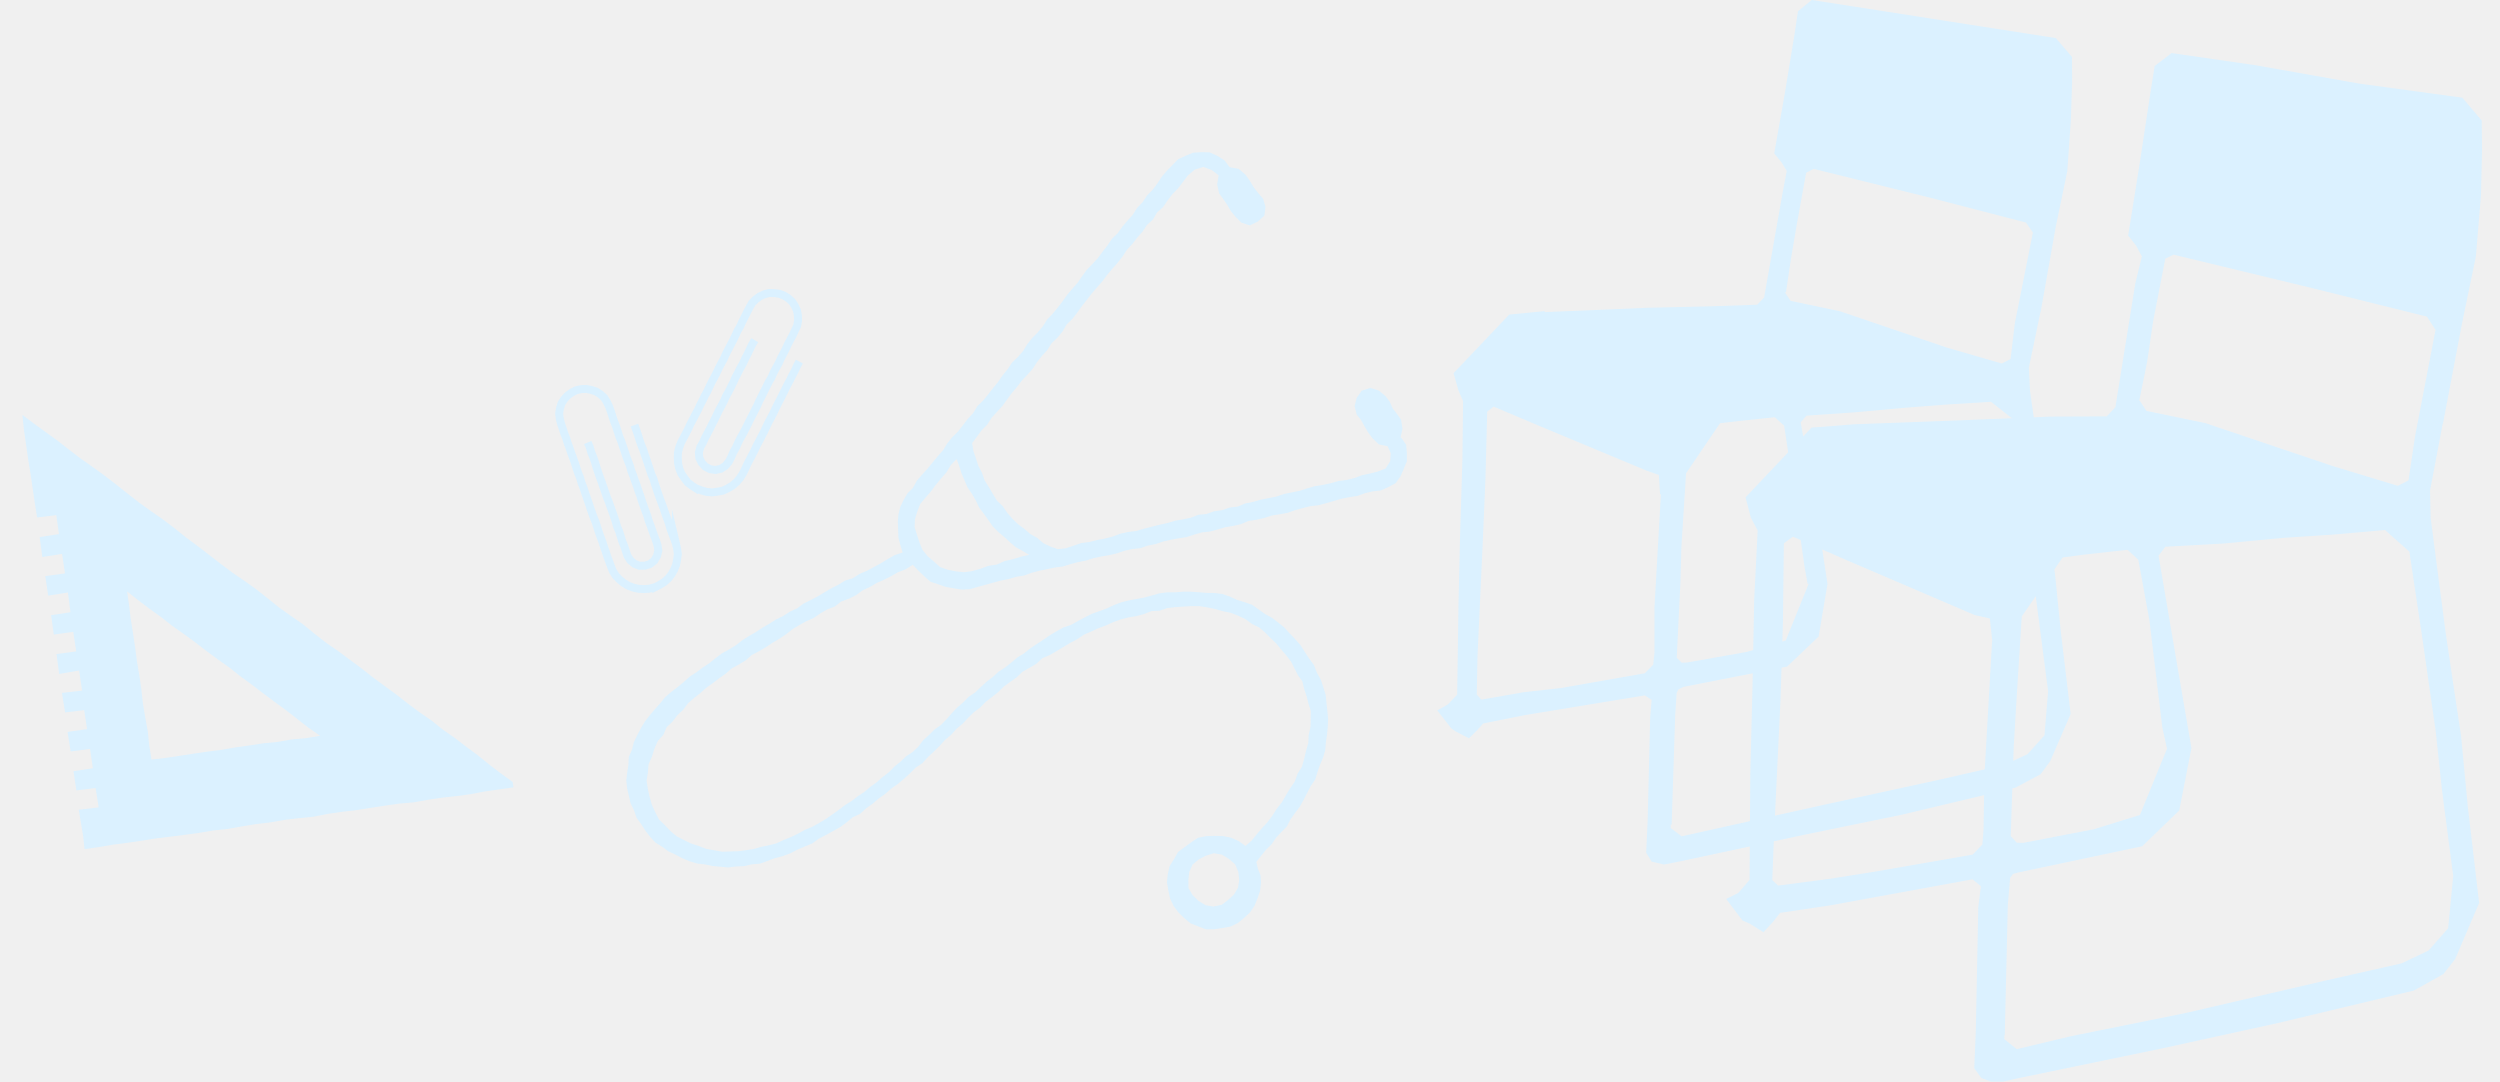
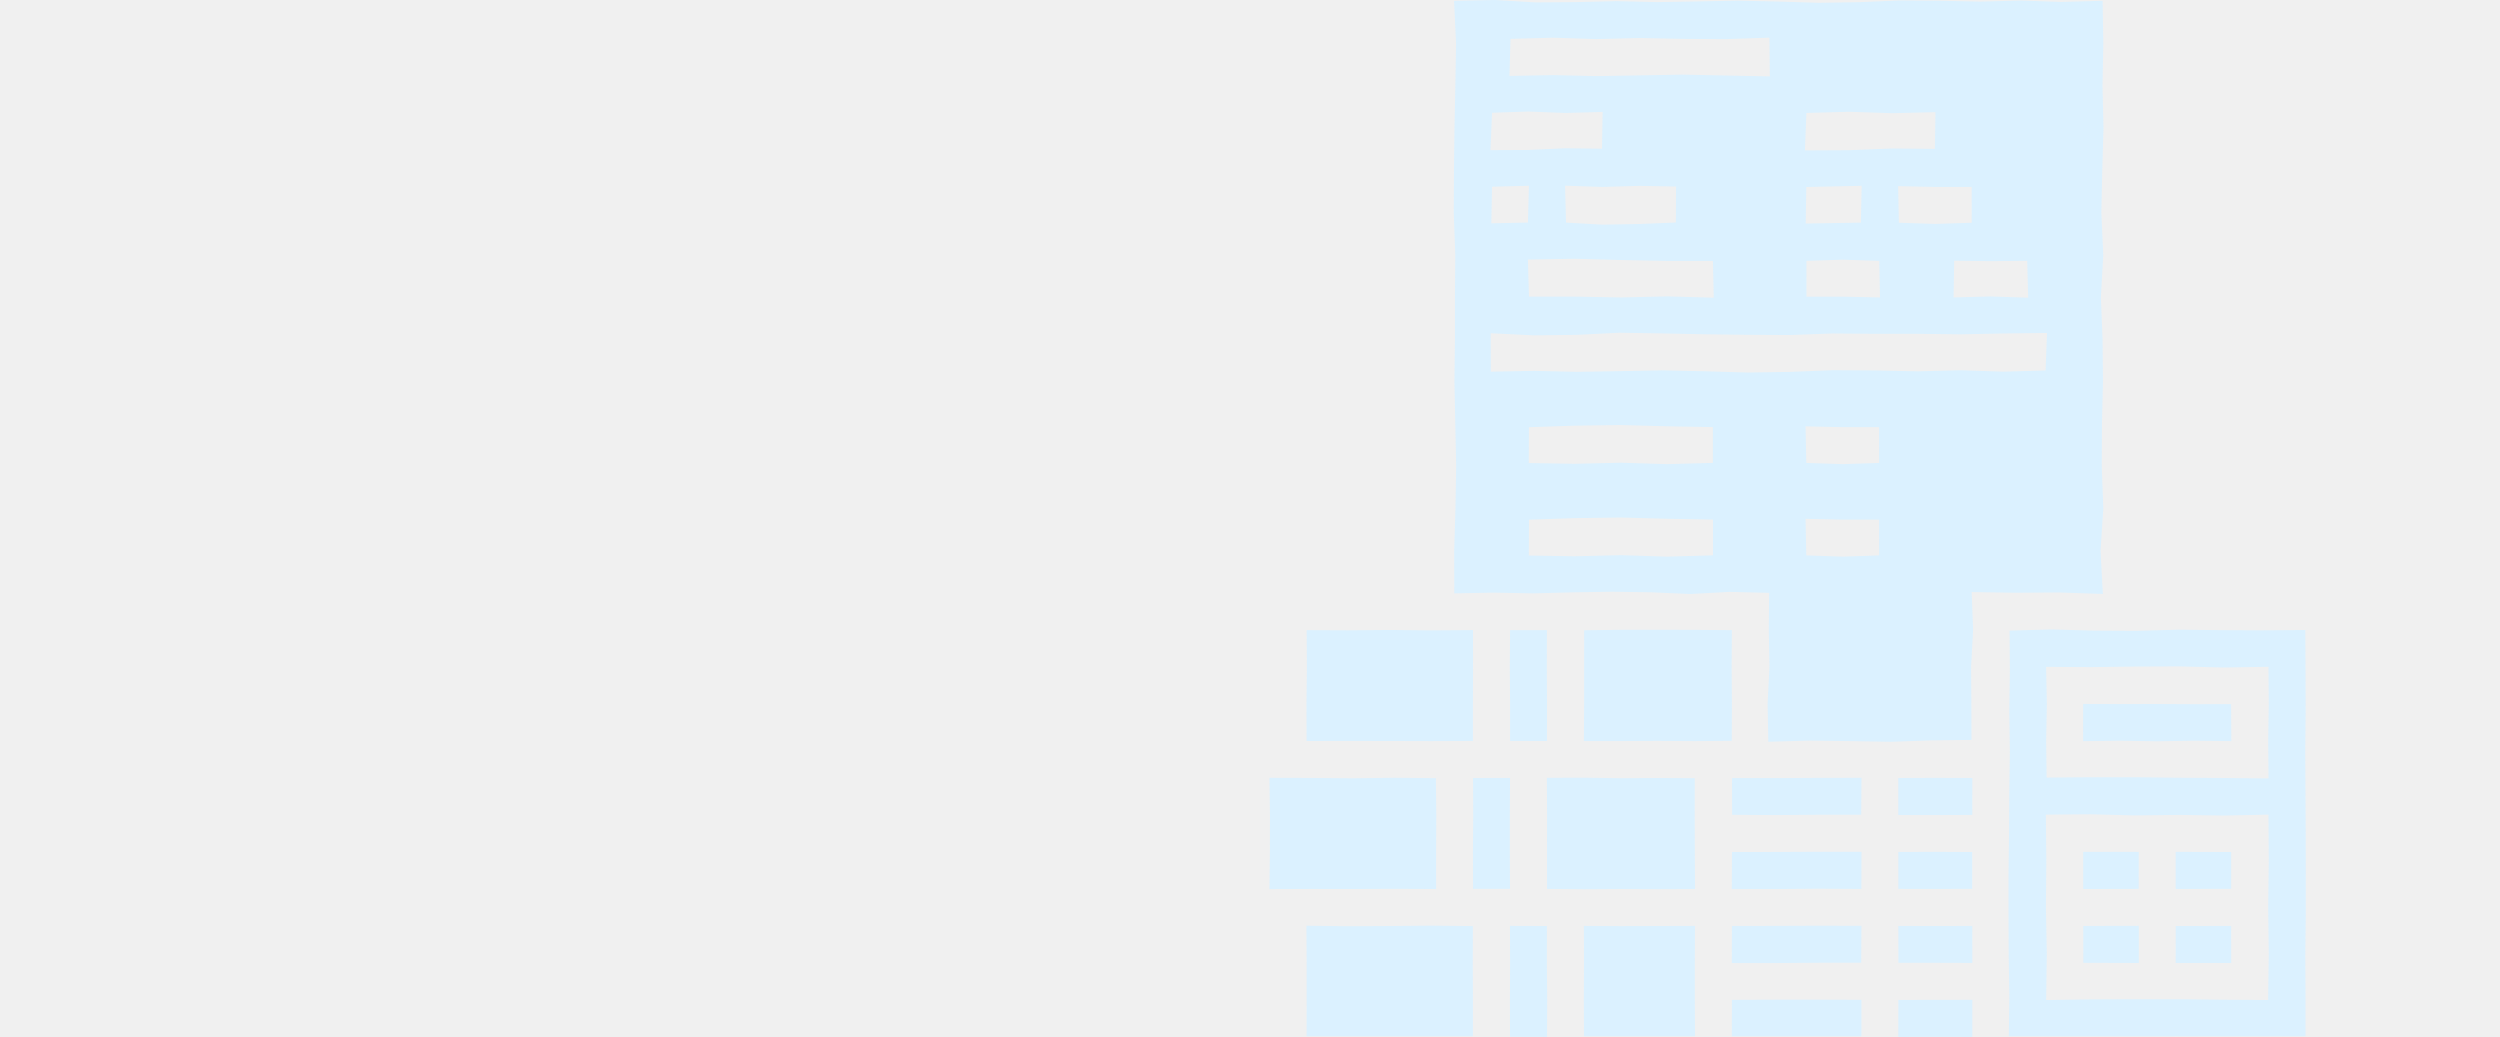
- <svg xmlns="http://www.w3.org/2000/svg" width="386" height="167" viewBox="0 0 386 167" fill="none">
-   <g clip-path="url(#clip0_1364_163769)">
-     <path d="M377.19 65.423L380.138 49.921L382.276 39.606L383.062 30.218L383.229 23.086L383.17 18.6L380.188 15.084L364.344 12.921L348.224 10.065L335.287 8.194L332.681 10.19L332.013 14.383L330.351 25.357L328.588 36.374L329.808 37.919L330.701 39.581L329.691 43.774L326.617 62.859L325.281 64.287L316.528 64.32L304.91 64.805L286.176 65.515H286.159L279.694 66.024L269.513 76.79L270.34 79.948L271.384 81.91L270.849 92.559L270.574 106.457L270.248 119.378L270.131 135.857L268.402 137.862L266.523 138.797L269.037 142.122L270.156 142.614L272.269 143.934L273.764 142.322L274.842 140.944L282.609 139.783L304.559 135.765L305.854 136.835L305.444 140.067L305.068 159.127L304.826 164.931L305.912 166.443L308.117 167.27L311.341 166.535L333.992 161.841L351.749 157.949L372.713 152.938L377.257 150.399L379.086 148.06L382.778 139.415L381.032 124.565L379.98 113.557L378.86 106.14L377.616 97.729L376.513 89.344L375.294 79.964L375.202 75.738L377.157 65.406L377.19 65.423ZM307.616 99.049H307.574L306.396 119.721L306.255 128.132L306.079 130.395L304.584 131.948L289.091 134.646L282.317 135.715L274.533 136.734L273.639 135.899L273.915 128.783L274.909 108.111L275.284 96.159L275.426 83.881L276.83 82.862L285.19 86.521L304.885 94.965L307.232 95.491L307.616 99.074V99.049ZM310.948 114.868L311.308 108.738L312.16 95.174L318.465 86.078L322.049 85.602L328.496 84.892L330.159 86.429L331.871 95.783L333.859 112.304L334.569 115.52H334.619L330.409 125.826L323.301 128.031L312.343 130.144L311.383 130.111L310.456 129.092L310.932 114.86L310.948 114.868ZM376.112 113.248L377.04 121.976L378.777 135.248L377.992 143.324L374.968 146.757L370.826 148.736L358.899 151.434L337.592 156.379L319.76 159.987L311.374 161.991L309.462 160.438L309.487 159.795H309.537L310.005 139.758L310.364 135.557L310.798 134.939L311.725 134.688L330.752 130.662L336.473 125.141L338.36 115.503L336.256 103.25L333.282 85.811L334.326 84.416L343.38 83.915L352.417 83.055L360.176 82.545L368.245 81.835L372.003 85.168L373.991 98.406L376.121 113.248H376.112ZM372.88 67.403L371.87 74.168L370.224 75.011L360.151 71.954L340.49 65.323L331.411 63.444L330.392 61.898H330.292L331.537 55.776L332.439 49.629L334.326 39.932L335.596 39.322L357.228 44.542L374.726 48.894L376.046 50.932L372.872 67.419L372.88 67.403Z" fill="#DBF1FF" />
-     <path d="M315.083 48.126L317.396 35.079L319.192 26.418L319.743 18.534L319.936 12.562L319.91 8.787L317.422 5.88L304.15 3.809L290.577 1.687L279.736 0L277.606 1.737L277.08 5.262L275.569 14.458L273.94 23.687L275.084 25.09L275.869 26.401L275.201 29.951L272.378 45.937L271.309 47.048L263.984 47.299L254.212 47.524L238.485 48.192V48.042L233.022 48.568L224.428 57.622L225.188 60.295L225.898 61.94L225.798 70.902L225.438 82.562L225.188 93.411L224.987 107.251L223.543 108.771L221.914 109.681L224.094 112.479L224.804 112.964L226.808 113.991L228.145 112.672L228.988 111.711L235.469 110.408L253.953 107.368L255.014 108.061L254.788 110.776L254.396 126.787L254.17 131.664L255.014 133.034L256.918 133.485L259.616 132.951L278.609 128.883L293.559 125.81L311.174 121.617L315.058 119.554L316.553 117.524L319.71 110.241L318.215 97.754L317.28 88.517L316.269 82.303L315.15 75.254L314.532 68.171L313.429 60.311L313.254 56.77L315.058 48.126H315.083ZM256.317 76.323H256.442L255.456 93.679V100.736L255.256 102.632L253.953 103.952L240.949 106.24L235.227 106.883L228.721 108.019L228.011 107.251L228.128 101.271L228.93 83.906L229.356 73.875L229.623 63.56L230.617 62.784L237.674 65.765L254.279 72.689L256.125 73.332L256.317 76.314V76.323ZM259.465 89.619L259.607 84.458L260.326 73.074L265.571 65.348L268.611 64.989L274.032 64.421L275.477 65.732L276.663 73.625L278.609 87.448L279.093 90.154H279.252L275.719 98.89L269.68 100.661L260.476 102.29L259.658 102.323L258.889 101.555L259.474 89.619H259.465ZM313.83 88.266L314.774 95.575L316.227 106.716L315.668 113.532L313.07 116.422L309.57 118.067L299.556 120.356L281.616 124.256L266.707 127.555L259.641 129.125L257.97 127.864L257.954 127.321H258.104L258.647 110.5L258.881 106.975L259.148 106.449L259.916 106.057L275.936 102.916L280.797 98.281L282.167 90.154L280.588 79.839L278.024 65.206L278.926 64.178L286.518 63.652L294.102 62.959L300.617 62.458L307.416 62.04L310.723 64.646L312.26 75.78L313.83 88.266V88.266ZM311.116 49.721L310.431 55.434L309.069 56.127L300.575 53.663L284.088 48.059L276.479 46.455L275.577 45.135H275.752L276.521 39.99L277.389 34.846L278.868 26.677L280.029 26.076L298.17 30.569L312.811 34.361L313.88 35.906L311.124 49.737L311.116 49.721Z" fill="#DBF1FF" />
-     <path d="M216.243 67.578L216.543 66.217L216.326 64.805L215.7 63.92L215.032 63.06L214.589 62.049L213.937 61.172L212.893 60.303L211.582 59.894L210.246 60.32L209.469 61.439L209.152 62.709L209.477 64.012L210.154 64.864L210.68 65.816L211.231 66.751L211.874 67.628L212.893 68.614L214.263 68.906L214.731 69.984L214.647 71.211L213.937 72.331L212.701 72.815L211.499 73.116L210.287 73.375L209.118 73.809L207.915 74.11L206.679 74.26L205.485 74.602L204.282 74.861L203.063 75.053L201.877 75.388L200.699 75.772L199.488 76.022L198.269 76.264L197.091 76.665L195.88 76.908L194.669 77.15L193.483 77.492L192.263 77.726L191.111 78.219L189.866 78.361L188.689 78.77L187.453 78.945L186.283 79.363L185.039 79.48L183.869 79.931L182.658 80.19L181.431 80.399L180.245 80.758L179.033 81.017L177.831 81.326L176.628 81.635L175.434 81.986L174.198 82.136L172.986 82.395L171.817 82.838L170.614 83.155L169.387 83.381L168.184 83.69L166.948 83.848L165.762 84.249L164.576 84.65L163.34 84.792L162.212 84.4L161.101 83.873L160.166 83.063L159.097 82.47L158.178 81.668L157.192 80.942L156.315 80.09L155.514 79.171L154.829 78.16L153.935 77.308L153.3 76.264L152.682 75.212L152.031 74.176L151.621 73.016L151.062 71.93L150.678 70.769L150.285 69.608L150.101 68.413L150.836 67.428L151.563 66.434L152.44 65.557L153.1 64.504L153.935 63.594L154.77 62.684L155.489 61.69L156.215 60.696L157.017 59.761L157.76 58.775L158.612 57.881L159.439 56.962L160.107 55.919L160.876 54.95L161.711 54.039L162.371 52.987L163.273 52.135L164.058 51.183L164.684 50.105L165.578 49.237L166.33 48.26L167.048 47.257L167.816 46.288L168.568 45.311L169.378 44.376L170.197 43.449L170.932 42.455L171.734 41.511L172.552 40.584L173.321 39.615L173.989 38.571L174.832 37.669L175.592 36.692L176.411 35.764L177.096 34.729L178.031 33.885L178.649 32.8L179.593 31.964L180.286 30.929L181.046 29.951L181.915 29.058L182.667 28.064L183.427 27.078L184.462 26.193L185.815 25.775L187.11 26.268L188.162 27.078L187.929 28.473L188.238 29.868L188.881 30.745L189.49 31.639L190.033 32.582L190.727 33.426L191.654 34.37L192.965 34.804L194.201 34.211L195.212 33.301L195.395 31.956L195.028 30.686L194.276 29.826L193.575 28.924L192.982 27.93L192.322 26.995L191.244 26.068L189.85 25.817L189.064 24.765L187.962 24.063L186.751 23.52L185.423 23.495L184.178 23.587L183.026 24.063L181.898 24.581L181.038 25.466L180.178 26.352L179.376 27.287L178.699 28.323L177.964 29.308L177.096 30.185L176.419 31.221L175.559 32.106L174.907 33.159L174.081 34.069L173.287 35.005L172.577 36.007L171.684 36.859L170.999 37.886L170.247 38.855L169.52 39.84L168.685 40.742L167.825 41.628L167.098 42.613L166.405 43.632L165.586 44.551L164.793 45.495L164.083 46.497L163.331 47.474L162.546 48.418L161.694 49.312L161.034 50.356L160.249 51.3L159.381 52.177L158.612 53.137L157.969 54.198L157.159 55.125L156.265 55.977L155.58 57.004L154.804 57.956L154.102 58.975L153.317 59.928L152.565 60.905L151.78 61.857L150.895 62.725L150.252 63.786L149.416 64.688L148.665 65.665L147.913 66.643L147.028 67.503L146.251 68.463L145.6 69.524L144.781 70.451L143.996 71.403L143.211 72.356L142.384 73.274L141.565 74.21L140.964 75.321L140.12 76.164L139.519 77.192L139.001 78.269L138.717 79.43L138.625 80.616L138.676 81.794L138.709 82.971L139.001 84.116L139.369 85.302L138.124 85.719L137.055 86.329L136.003 86.972L134.925 87.557L133.848 88.133L132.712 88.609L131.676 89.277L130.482 89.645L129.438 90.288L128.344 90.839L127.283 91.466L126.231 92.092L125.145 92.66L124.051 93.203L123.065 93.938L121.946 94.447L120.919 95.115L119.808 95.65L118.772 96.31L117.711 96.928L116.684 97.604L115.615 98.214L114.579 98.882L113.602 99.634L112.558 100.285L111.472 100.87L110.487 101.613L109.535 102.39L108.507 103.058L107.522 103.802L106.486 104.47L105.576 105.305L104.623 106.082L103.646 106.834L102.702 107.635L101.926 108.596L101.107 109.506L100.322 110.442L99.57 111.402L98.952 112.438L98.393 113.507L97.867 114.593L97.574 115.77L97.081 116.881L97.023 118.101L96.839 119.287L96.697 120.489L96.823 121.692L97.098 122.87L97.365 124.048L97.9 125.125L98.284 126.269L99.002 127.246L99.646 128.257L100.381 129.209L101.199 130.095L102.235 130.729L103.195 131.448L104.289 131.949L105.35 132.508L106.461 132.976L107.614 133.327L108.816 133.46L109.994 133.711L111.197 133.82L112.399 133.937L113.636 133.786L114.872 133.736L116.083 133.452L117.327 133.352L118.497 132.934L119.658 132.5L120.852 132.183L122.013 131.757L123.115 131.189L124.26 130.704L125.412 130.228L126.423 129.493L127.525 128.925L128.611 128.324L129.697 127.723L130.699 126.988L131.66 126.194L132.804 125.66L133.723 124.808L134.733 124.089L135.677 123.287L136.688 122.569L137.615 121.751L138.634 121.041L139.586 120.239L140.505 119.404L141.382 118.518L142.426 117.825L143.261 116.906L144.171 116.063L145.057 115.194L145.883 114.267L146.844 113.465L147.679 112.538L148.623 111.745L149.467 110.851L150.335 109.991L151.329 109.256L152.189 108.37L153.167 107.619L154.127 106.859L155.004 105.99L155.998 105.272L156.992 104.562L157.886 103.71L158.963 103.109L160.024 102.482L160.934 101.63L162.078 101.137L163.139 100.528L164.192 99.893L165.244 99.258L166.33 98.69L167.357 97.997L168.485 97.504L169.604 96.995L170.756 96.569L171.876 96.059L173.037 95.642L174.231 95.324L175.45 95.132L176.628 94.806L177.789 94.355L179.033 94.297L180.211 93.888L181.439 93.746L182.667 93.662L183.911 93.587H185.164L186.4 93.779L187.62 94.03L188.814 94.372L190.033 94.623L191.194 95.074L192.322 95.617L193.332 96.352L194.452 96.903L195.387 97.713L196.247 98.59L197.099 99.4L197.843 100.319L198.619 101.213L199.338 102.148L199.872 103.209L200.407 104.253L201.092 105.23L201.367 106.391L201.743 107.502L202.027 108.638L202.386 109.774L202.37 110.96L202.345 112.221L202.061 113.457L202.002 114.718L201.651 115.929L201.367 117.157L201.017 118.376L200.348 119.462L199.922 120.657L199.204 121.701L198.553 122.778L197.926 123.864L197.149 124.849L196.473 125.91L195.721 126.921L194.869 127.848L194.051 128.8L193.257 129.786L192.305 130.612L191.253 129.861L190.067 129.335L188.789 129.084L187.486 129.059L186.225 129.101L184.972 129.351L183.911 130.061L182.909 130.796L181.89 131.548L181.264 132.65L180.587 133.736L180.303 134.981L180.178 136.25L180.395 137.503L180.662 138.739L181.205 139.883L181.957 140.894L182.859 141.763L183.828 142.573L185.005 143.032L186.2 143.492L187.478 143.475L188.714 143.291L189.95 143.074L191.094 142.539L192.071 141.746L192.99 140.894L193.692 139.858L194.168 138.706L194.56 137.52L194.702 136.267L194.627 135.156L194.218 134.12L193.976 133.085L194.694 132.166L195.454 131.222L196.323 130.37L197.007 129.368L197.834 128.483L198.686 127.614L199.246 126.528L199.939 125.543L200.674 124.582L201.259 123.521L201.818 122.452L202.37 121.383L203.063 120.373L203.422 119.212L203.815 118.067L204.291 116.948L204.625 115.779L204.717 114.568L204.9 113.382L205.009 112.187L205.059 110.985L204.942 109.765L204.808 108.546L204.692 107.31L204.324 106.132L203.94 104.954L203.33 103.869L202.887 102.708L202.152 101.705L201.476 100.678L200.816 99.634L199.998 98.707L199.146 97.822L198.319 96.903L197.367 96.134L196.398 95.391L195.32 94.806L194.326 94.097L193.324 93.378L192.163 92.977L190.994 92.618L189.883 92.109L188.722 91.708L187.503 91.557L186.275 91.541L185.064 91.441L183.844 91.357H182.617L181.414 91.457H180.194L178.992 91.616L177.822 91.95L176.653 92.267L175.459 92.484L174.264 92.71L173.087 93.011L171.951 93.445L170.848 93.963L169.712 94.372L168.568 94.773L167.491 95.324L166.422 95.892L165.369 96.485L164.2 96.869L163.139 97.462L162.095 98.081L161.101 98.774L160.082 99.433L159.072 100.11L158.128 100.87L157.092 101.505L156.165 102.29L155.213 103.042L154.186 103.702L153.292 104.52L152.331 105.255L151.438 106.074L150.561 106.917L149.542 107.602L148.698 108.471L147.771 109.256L146.944 110.141L146.142 111.051L145.299 111.92L144.297 112.63L143.436 113.482L142.534 114.292L141.799 115.278L140.914 116.105L139.895 116.781L139.018 117.616L138.074 118.376L137.231 119.245L136.27 119.98L135.36 120.782L134.374 121.492L133.455 122.277L132.436 122.945L131.476 123.688L130.449 124.323L129.488 125.058L128.503 125.76L127.509 126.453L126.465 127.071L125.404 127.664L124.276 128.132L123.216 128.716L122.121 129.243L121.002 129.694L119.9 130.203L118.722 130.512L117.536 130.746L116.375 131.088L115.181 131.272L113.986 131.431L112.784 131.464L111.531 131.506L110.295 131.289L109.059 131.072L107.889 130.621L106.703 130.237L105.584 129.694L104.473 129.117L103.513 128.316L102.661 127.405L101.759 126.537L101.182 125.426L100.648 124.273L100.305 123.054L100.03 121.818L99.829 120.548L100.038 119.278L100.138 118.001L100.665 116.823L101.04 115.595L101.567 114.417L102.427 113.44L102.92 112.288L103.83 111.427L104.573 110.442L105.475 109.598L106.227 108.596L107.154 107.777L108.131 107.017L109.05 106.19L110.061 105.472L111.046 104.72L112.057 104.011L112.992 103.192L114.087 102.599L115.139 101.956L116.074 101.129L117.177 100.561L118.238 99.935L119.265 99.25L120.334 98.623L121.361 97.939L122.339 97.162L123.399 96.519L124.485 95.917L125.629 95.424L126.648 94.715L127.717 94.097L128.887 93.654L129.872 92.877L131.05 92.451L132.161 91.9L133.171 91.165L134.291 90.639L135.36 90.012L136.496 89.511L137.598 88.96L138.667 88.342L139.828 87.907L140.931 87.206L141.824 88.133L142.718 88.993L143.67 89.82L144.865 90.221L146.042 90.622L147.27 90.839L148.514 91.04L149.759 90.973L150.953 90.622L152.131 90.296L153.317 89.971L154.503 89.645L155.714 89.411L156.892 89.06L158.111 88.86L159.272 88.442L160.458 88.125L161.661 87.882L162.864 87.624L164.091 87.473L165.269 87.106L166.455 86.788L167.666 86.554L168.844 86.179L170.046 85.92L171.266 85.719L172.46 85.435L173.621 85.034L174.824 84.775L176.052 84.642L177.221 84.241L178.432 84.007L179.601 83.606L180.796 83.339L182.007 83.113L183.226 82.93L184.396 82.537L185.582 82.203L186.818 82.069L188.004 81.752L189.19 81.409L190.401 81.201L191.604 80.925L192.756 80.432L193.976 80.257L195.178 79.981L196.356 79.597L197.575 79.405L198.795 79.188L199.964 78.77L201.159 78.444L202.353 78.144L203.589 78.01L204.783 77.684L205.969 77.342L207.155 76.999L208.366 76.757L209.586 76.573L210.755 76.147L211.958 75.864L213.202 75.73L214.363 75.204L215.491 74.594L216.234 73.55L216.735 72.406L217.22 71.22V69.959L217.111 68.681L216.385 67.612L216.309 67.57L216.243 67.578ZM187.419 139.975L186.15 139.766L185.064 139.107L184.153 138.23L183.502 137.127L183.485 135.858L183.619 134.63L184.137 133.486L185.097 132.684L186.191 132.124L187.402 131.74L188.664 131.957L189.749 132.617L190.702 133.452L191.194 134.613L191.336 135.849L191.153 137.052L190.526 138.113L189.632 138.94L188.639 139.7L187.402 139.959L187.419 139.975ZM150.11 88.183L148.84 88.35L147.579 88.216L146.343 87.974L145.14 87.548L144.188 86.696L143.236 85.886L142.434 84.909L141.975 83.765L141.59 82.604L141.215 81.418L141.265 80.173L141.632 78.987L142.075 77.826L142.868 76.874L143.712 75.905L144.48 74.87L145.299 73.884L146.142 72.915L146.811 71.796L147.704 70.886L148.097 71.946L148.456 73.082L148.924 74.176L149.4 75.271L150.076 76.264L150.678 77.292L151.187 78.378L151.905 79.33L152.599 80.299L153.292 81.284L154.135 82.136L155.054 82.904L155.931 83.715L156.842 84.491L157.894 85.068L158.896 85.669L157.627 85.953L156.382 86.346L155.104 86.63L153.902 87.172L152.599 87.365L151.371 87.824L150.101 88.175L150.11 88.183Z" fill="#DBF1FF" />
-     <path d="M123.416 55.826L123.04 56.536L122.706 57.271L122.322 57.972L121.971 58.699L121.587 59.409L121.228 60.127L120.86 60.846L120.509 61.572L120.134 62.282L119.774 63.001L119.432 63.736L119.065 64.445L118.68 65.147L118.33 65.874L117.987 66.609L117.611 67.319L117.244 68.045L116.86 68.755L116.517 69.482L116.15 70.2L115.774 70.918L115.398 71.637L115.064 72.372L114.696 73.107L114.254 73.808L113.711 74.443L113.076 74.986L112.358 75.412L111.606 75.763L110.779 75.913L109.961 76.03L109.125 75.955L108.324 75.729L107.547 75.429L107.538 75.445L106.837 75.003L106.177 74.485L105.668 73.825L105.2 73.132L104.882 72.355L104.699 71.545L104.649 70.71L104.674 69.874L104.874 69.064L105.175 68.287L105.551 67.578L105.926 66.868L106.294 66.149L106.628 65.423L107.004 64.713L107.371 64.003L107.756 63.293L108.09 62.566L108.466 61.856L108.808 61.13L109.209 60.428L109.543 59.701L109.894 58.975L110.278 58.265L110.645 57.555L110.988 56.828L111.364 56.118L111.748 55.417L112.074 54.673L112.441 53.963L112.817 53.254L113.193 52.535L113.544 51.809L113.878 51.082L114.287 50.389L114.621 49.645L114.989 48.927L115.348 48.2L115.724 47.482L116.116 46.797L116.667 46.238L117.302 45.77L118.012 45.436L118.772 45.235L119.557 45.26L120.334 45.361L121.069 45.645L121.729 46.062L122.314 46.597L122.739 47.257L123.065 47.975L123.199 48.752L123.216 49.537L123.074 50.313L122.739 51.023L122.397 51.758L122.013 52.468L121.637 53.187L121.303 53.922L120.927 54.64L120.551 55.358L120.225 56.093L119.825 56.803L119.449 57.513L119.123 58.265L118.714 58.958L118.346 59.685L117.987 60.403L117.628 61.13L117.26 61.848L116.935 62.591L116.567 63.31L116.2 64.036L115.824 64.746L115.473 65.481L115.106 66.208L114.73 66.926L114.329 67.628L113.961 68.354L113.636 69.098L113.226 69.808L112.909 70.559L112.533 71.286L111.999 71.929L111.297 72.38L110.47 72.564L109.643 72.447L108.9 72.054L108.34 71.445L107.973 70.701L107.906 69.866L108.123 69.056L108.524 68.354L108.85 67.619L109.234 66.909L109.61 66.199L109.961 65.473L110.336 64.754L110.679 64.028L111.03 63.31L111.422 62.6L111.79 61.89L112.107 61.146L112.516 60.453L112.876 59.727L113.235 59.008L113.56 58.273L113.945 57.555L114.304 56.837L114.705 56.135L115.039 55.4L115.415 54.682L115.765 53.955L116.116 53.22L116.525 52.519" stroke="#DBF1FF" stroke-width="1.23" stroke-miterlimit="10" />
-     <path d="M97.958 65.632L98.234 66.392L98.501 67.152L98.735 67.929L99.002 68.689L99.303 69.432L99.554 70.201L99.821 70.961L100.08 71.721L100.33 72.489L100.581 73.249L100.907 73.993L101.132 74.761L101.391 75.521L101.642 76.29L101.917 77.049L102.201 77.801L102.485 78.561L102.736 79.33L103.011 80.081L103.287 80.833L103.504 81.618L103.788 82.378L104.081 83.138L104.356 83.907V83.898L104.548 84.717L104.657 85.544L104.548 86.371L104.398 87.189L104.089 87.957L103.68 88.684L103.153 89.336L102.527 89.887L101.825 90.321L101.074 90.697L101.065 90.672L100.264 90.897L99.437 90.956L98.602 90.914L97.791 90.731L97.015 90.438L96.296 90.012L95.653 89.486L95.077 88.885L94.626 88.183L94.317 87.406L94.041 86.655L93.757 85.903L93.507 85.143L93.239 84.383L92.997 83.623L92.705 82.871L92.446 82.111L92.195 81.343L91.945 80.582L91.644 79.839L91.368 79.079L91.11 78.319L90.851 77.559L90.592 76.799L90.325 76.039L90.074 75.279L89.782 74.527L89.564 73.759L89.255 73.015L88.996 72.247L88.763 71.479L88.487 70.719L88.203 69.967L87.952 69.207L87.66 68.455L87.426 67.678L87.126 66.927L86.875 66.158L86.616 65.39L86.424 64.63L86.332 63.845L86.457 63.068L86.691 62.308L87.109 61.64L87.652 61.063L88.287 60.604L88.988 60.245L89.757 60.078L90.542 60.053L91.31 60.203L92.053 60.454L92.713 60.888L93.298 61.414L93.707 62.082L94.05 62.792L94.325 63.552L94.567 64.321L94.826 65.089L95.119 65.841L95.369 66.609L95.611 67.386L95.92 68.129L96.179 68.898L96.438 69.666L96.689 70.434L96.973 71.195L97.265 71.946L97.482 72.731L97.783 73.483L98.042 74.251L98.326 75.003L98.576 75.772L98.852 76.532L99.094 77.308L99.362 78.069L99.637 78.837L99.93 79.597L100.147 80.374L100.439 81.125L100.706 81.894L100.982 82.662L101.274 83.431L101.525 84.207L101.642 85.034L101.441 85.844L101.015 86.563L100.372 87.089L99.579 87.339L98.743 87.356L97.967 87.055L97.332 86.521L96.881 85.828L96.622 85.059L96.371 84.299L96.062 83.556L95.829 82.787L95.586 82.019L95.269 81.276L95.052 80.499L94.793 79.731L94.526 78.971L94.25 78.219L93.983 77.459L93.682 76.715L93.423 75.947L93.156 75.187L92.897 74.427L92.613 73.667L92.346 72.907L92.095 72.138L91.87 71.37L91.602 70.602L91.293 69.85L91.068 69.073L90.75 68.321" stroke="#DBF1FF" stroke-width="1.23" stroke-miterlimit="10" />
-     <path d="M5.725 79.897L8.69 79.538L9.107 82.462L6.126 82.921L6.535 86.003L9.584 85.519L10.035 88.534L6.994 88.943L7.437 91.966L10.486 91.482L10.878 94.531L7.888 94.982L8.306 97.98L11.312 97.554L11.764 100.578L8.723 100.987L9.133 104.061L12.214 103.526L12.674 106.625L9.567 106.984L10.051 109.999L13 109.648L13.442 112.58L10.427 113.006L10.912 116.029L13.902 115.628L14.336 118.618L11.346 119.069L11.789 122.043L14.762 121.667L15.23 124.657L12.156 125.025L12.498 127.079L12.832 129.084L13.058 131.105L15.271 130.788L17.468 130.412L19.681 130.128L21.886 129.802L24.091 129.451L26.305 129.184L28.518 128.892L30.731 128.599L32.928 128.224L35.15 127.99L37.338 127.597L39.535 127.238L41.748 126.979L43.945 126.586L46.158 126.328L48.38 126.102L50.568 125.668L52.773 125.35L54.986 125.091L57.191 124.741L59.396 124.398L61.601 124.081L63.831 123.889L66.028 123.496L68.233 123.162L70.454 122.92L72.668 122.619L74.865 122.202L77.078 121.884L79.283 121.567L79.149 120.732L77.328 119.412L75.541 118.05L73.795 116.631L71.983 115.294L70.196 113.924L68.35 112.638L66.596 111.227L64.742 109.949L62.938 108.604L61.167 107.218L59.346 105.89L57.534 104.553L55.763 103.158L53.95 101.822L52.147 100.477L50.292 99.2L48.522 97.813L46.776 96.385L44.922 95.099L43.084 93.796L41.33 92.384L39.568 90.989L37.739 89.686L35.876 88.408L34.072 87.055L32.293 85.677L30.506 84.308L28.693 82.963L26.939 81.551L25.144 80.19L23.29 78.904L21.46 77.584L19.681 76.198L17.911 74.794L16.123 73.416L14.303 72.097L12.457 70.802L10.661 69.432L8.882 68.037L7.053 66.718L5.224 65.39L3.461 64.062L3.687 66.3L4.013 68.572L4.338 70.844L4.706 73.115L5.04 75.387L5.374 77.668L5.733 79.923L5.725 79.897ZM19.623 91.307L21.352 92.685L23.089 93.996L24.86 95.274L26.58 96.619L28.368 97.88L30.13 99.166L31.859 100.502L33.613 101.797L35.4 103.058L37.112 104.42L38.875 105.706L40.612 107.034L42.358 108.345L44.128 109.631L45.857 110.976L47.578 112.329L49.424 113.607L47.219 113.975L45.039 114.167L42.884 114.551L40.704 114.76L38.541 115.094L36.377 115.394L34.223 115.77L32.051 116.046L29.888 116.363L27.725 116.697L25.553 117.023L23.398 117.274L23.047 115.136L22.822 112.956L22.429 110.801L22.07 108.646L21.828 106.466L21.519 104.303L21.151 102.148L20.867 99.976L20.542 97.813L20.199 95.65L19.932 93.47L19.623 91.273V91.307Z" fill="#DBF1FF" />
+ <svg xmlns="http://www.w3.org/2000/svg" width="386" height="160" viewBox="0 0 386 160" fill="none">
+   <g clip-path="url(#clip0_1364_164918)">
+     <path d="M238.834 120.095L244.563 120.077L250.265 120.156L255.985 120.121L261.67 120.148L261.661 125.832L261.679 131.543L261.714 137.264L255.994 137.29L250.283 137.264L244.572 137.299L238.86 137.246V131.543L238.869 125.832L238.834 120.095Z" fill="#DBF1FF" />
+     <path d="M244.598 97.312L250.274 97.241H255.976L261.696 97.25L267.399 97.294L267.363 102.988L267.408 108.699L267.381 114.384L261.705 114.428L255.994 114.392L250.283 114.419H244.554L244.589 108.699V102.988L244.598 97.312Z" fill="#DBF1FF" />
+     <path d="M244.554 142.957L250.274 142.992L255.985 142.975L261.705 142.957L261.679 148.668V154.379L261.714 160.117L255.985 160.055L250.274 160.117L244.572 160.082L244.545 154.388L244.572 148.677L244.554 142.957Z" fill="#DBF1FF" />
+     <path d="M267.408 154.379L274.065 154.353H280.731L287.406 154.37V160.108H280.731L274.074 160.126L267.39 160.117L267.408 154.379Z" fill="#DBF1FF" />
+     <path d="M233.14 142.957L238.843 142.975L238.834 148.668L238.887 154.379L238.86 160.099L233.149 160.082L233.132 154.388L233.158 148.677L233.14 142.957Z" fill="#DBF1FF" />
+     <path d="M227.438 120.121L233.149 120.112L233.114 125.832V131.544L233.14 137.246H227.438L227.42 131.544L227.465 125.832L227.438 120.121Z" fill="#DBF1FF" />
+     <path d="M233.158 97.294H238.843L238.825 102.987L238.86 108.699L238.852 114.41L233.158 114.401V108.699L233.114 102.987L233.158 97.294Z" fill="#DBF1FF" />
+     <path d="M267.425 120.138H274.065L280.731 120.103L287.415 120.094L287.37 125.796H280.731L274.074 125.849L267.434 125.805L267.425 120.138Z" fill="#DBF1FF" />
+     <path d="M293.108 154.389L298.81 154.38L304.53 154.371V160.1L298.81 160.091L293.099 160.1L293.108 154.389Z" fill="#DBF1FF" />
+     <path d="M293.099 120.12L298.81 120.103L304.53 120.12L304.522 125.823L298.81 125.849L293.099 125.84V120.12Z" fill="#DBF1FF" />
+     <path d="M267.416 131.552L274.065 131.543L280.731 131.516H287.415L287.397 137.254L280.731 137.219L274.074 137.272H267.39L267.416 131.552Z" fill="#DBF1FF" />
+     <path d="M293.108 142.966L298.81 142.974L304.522 142.966L304.53 148.677L298.81 148.659H293.117L293.108 142.966Z" fill="#DBF1FF" />
+     <path d="M293.108 131.543L298.81 131.525L304.513 131.552V137.237L298.81 137.254L293.108 137.245V131.543Z" fill="#DBF1FF" />
+     <path d="M321.646 131.525L330.222 131.534L330.213 137.245L321.646 137.263V131.525Z" fill="#DBF1FF" />
+     <path d="M267.408 142.966L274.065 142.957L280.731 142.931L287.406 142.948L287.37 148.651H280.731L274.074 148.695H267.39L267.408 142.966Z" fill="#DBF1FF" />
+     <path d="M321.655 142.966L330.231 142.948V148.686L321.664 148.66L321.655 142.966Z" fill="#DBF1FF" />
+     <path d="M324.599 0.124L318.269 0.301L312.027 0.08L305.786 0.248L299.544 0.115L293.302 0.071L287.061 0.336L280.81 0.433L274.569 0.239L268.327 0.097L262.085 0.221L255.844 0.327L249.593 0.177L243.352 0.327L237.101 0.371L230.851 0L224.512 0.124L224.812 6.728L224.706 13.252L224.574 19.777L224.494 26.302L224.459 32.826L224.697 39.351L224.644 45.875V52.4L224.565 58.924L224.697 65.449L224.83 71.974L224.724 78.498L224.529 85.031L224.547 91.618L230.665 91.503L236.73 91.618L242.795 91.459L248.859 91.362L254.924 91.45L260.989 91.715L267.063 91.388L273.154 91.538L273.101 97.267L273.207 102.978L272.915 108.69L273.03 114.525L279.422 114.348L285.699 114.427L291.976 114.533L298.262 114.312L304.398 114.242L304.38 108.698L304.336 102.987L304.645 97.276L304.424 91.415L311.214 91.521L317.88 91.476L324.679 91.706L324.325 85.04L324.749 78.516L324.511 71.991L324.546 65.467L324.696 58.942L324.635 52.417L324.378 45.893L324.741 39.368L324.449 32.844L324.59 26.319L324.776 19.795L324.626 13.27L324.749 6.737L324.643 0.124H324.599ZM313 40.27L313.15 45.964L307.368 45.769L301.631 45.928L301.728 40.252L307.368 40.323L312.991 40.27H313ZM304.433 34.391L298.81 34.577L293.188 34.391L293.073 28.742L298.81 28.865H304.424L304.433 34.391ZM278.901 17.443L285.478 17.257L292.144 17.478L298.837 17.319L298.748 22.986L292.153 22.924L285.487 23.19L278.68 23.225L278.91 17.434L278.901 17.443ZM278.892 28.874L287.441 28.689L287.317 34.373L278.803 34.515L278.892 28.874V28.874ZM278.91 40.279L284.532 40.093L290.155 40.279L290.27 45.928L284.532 45.804H278.918L278.91 40.279ZM233.22 6.003L239.798 5.817L246.455 6.038L253.121 5.87L259.778 6.003L266.444 6.047L273.198 5.808L273.26 11.794L266.453 11.661L259.796 11.52L253.13 11.643L246.472 11.749L239.806 11.599L233.061 11.723L233.22 6.012V6.003ZM264.472 40.27L264.605 45.964L257.409 45.76L250.274 45.928L243.131 45.796H236.076L235.908 40.076L243.131 39.952L250.265 40.146L257.409 40.288H264.472V40.27ZM241.796 34.364L241.645 28.671L247.418 28.865L253.13 28.697L258.779 28.803L258.752 34.356L253.138 34.586L247.427 34.683L241.804 34.373L241.796 34.364ZM230.373 17.408L235.996 17.222L241.707 17.443L247.445 17.284L247.348 22.96L241.707 22.889L235.996 23.154L230.126 23.181L230.373 17.399V17.408ZM230.373 28.83L236.067 28.68L235.908 34.364L230.258 34.479L230.373 28.83ZM264.472 85.748L257.409 85.942L250.274 85.721L243.131 85.889L236.049 85.774L236.076 80.24L243.131 80.001L250.265 79.904L257.409 80.098L264.481 80.222V85.756L264.472 85.748ZM264.464 71.47L257.4 71.664L250.265 71.443L243.122 71.611L236.04 71.496L236.067 65.962L243.122 65.723L250.256 65.626L257.4 65.82L264.472 65.944V71.478L264.464 71.47ZM290.137 85.756L284.515 85.942L278.892 85.756L278.777 80.107L284.515 80.231H290.129L290.137 85.756ZM290.137 71.478L284.515 71.664L278.892 71.478L278.777 65.829L284.515 65.953H290.129L290.137 71.478ZM315.838 57.2L309.331 57.386L302.745 57.165L296.158 57.333L289.572 57.2L282.985 57.156L276.399 57.421L269.812 57.519L263.226 57.324L256.639 57.183L250.044 57.306L243.458 57.413L236.862 57.262L230.188 57.386L230.161 51.454L236.854 51.781L243.44 51.701L250.026 51.374L256.613 51.48L263.199 51.613L269.786 51.693L276.372 51.728L282.959 51.489L289.545 51.542H296.14L302.727 51.622L309.322 51.489L316.059 51.41L315.838 57.192V57.2Z" fill="#DBF1FF" />
+     <path d="M335.933 142.974L344.491 142.966L344.5 148.686H335.924L335.933 142.974Z" fill="#DBF1FF" />
+     <path d="M310.277 97.329L310.321 103.562L310.233 109.839L310.321 116.116L310.233 122.393L310.197 128.67L310.118 134.947V141.224L310.144 147.51L310.242 153.795L310.162 160.152L316.748 160.046L323.273 160.108L329.798 160.019L336.322 159.993L342.847 160.17L349.38 160.09L355.975 160.17V153.822L355.94 147.545L356.011 141.268V134.991L356.002 128.714L355.967 122.437L355.931 116.16L355.993 109.874L355.975 103.588L355.94 97.276L349.389 97.32L342.864 97.293L336.34 97.223L329.815 97.4L323.291 97.364L316.757 97.187L310.277 97.364V97.329ZM350.255 125.788L350.3 132.975L350.211 140.11L350.3 147.253L350.202 154.397L343.351 154.361L336.499 154.282H329.647L322.796 154.308L315.926 154.405L316.024 147.253L315.891 140.119L315.953 132.975L315.882 125.779L322.787 125.726L329.638 125.903L336.49 125.823L343.342 125.92L350.247 125.779L350.255 125.788ZM350.255 102.943L350.3 108.698L350.211 114.409L350.264 120.191L343.351 120.121L336.499 120.085L329.647 120.006H322.796L315.997 120.059L315.926 114.418L316.032 108.707L315.917 102.96L322.796 103.005L329.647 102.916L336.499 102.89L343.351 103.067L350.247 102.952L350.255 102.943Z" fill="#DBF1FF" />
+     <path d="M321.637 108.69L327.358 108.708L333.069 108.699L338.78 108.726L344.482 108.717L344.518 114.428L338.789 114.366L333.078 114.455L327.366 114.366L321.629 114.437L321.637 108.69Z" fill="#DBF1FF" />
+     <path d="M335.924 131.525L344.491 131.552V137.237L335.924 137.254V131.525Z" fill="#DBF1FF" />
+     <path d="M196 120.095L202.454 120.112L208.872 120.166L215.3 120.086L221.7 120.148L221.762 125.833L221.736 131.544V137.264L215.3 137.237L208.881 137.264L202.454 137.255L196 137.281L196.071 131.544L196.08 125.833L196 120.095Z" fill="#DBF1FF" />
+     <path d="M201.746 97.293L208.165 97.32L214.583 97.267L221.011 97.329L227.429 97.284L227.438 102.987L227.42 108.698V114.4L221.011 114.427L214.592 114.409L208.165 114.4L201.738 114.409L201.72 108.698L201.782 102.987L201.746 97.293Z" fill="#DBF1FF" />
+     <path d="M201.711 142.931L208.165 143.01L214.583 142.975L221.011 142.922L227.412 142.984L227.394 148.668L227.42 154.38V160.073L221.011 160.091L214.592 160.144H208.165L201.738 160.1L201.746 154.388V148.677L201.711 142.931Z" fill="#DBF1FF" />
  </g>
  <defs>
-     <clipPath id="clip0_1364_163769">
-       <rect width="386" height="167" fill="white" />
+     <clipPath id="clip0_1364_164918">
+       <rect width="386" height="160" fill="white" />
    </clipPath>
  </defs>
</svg>
